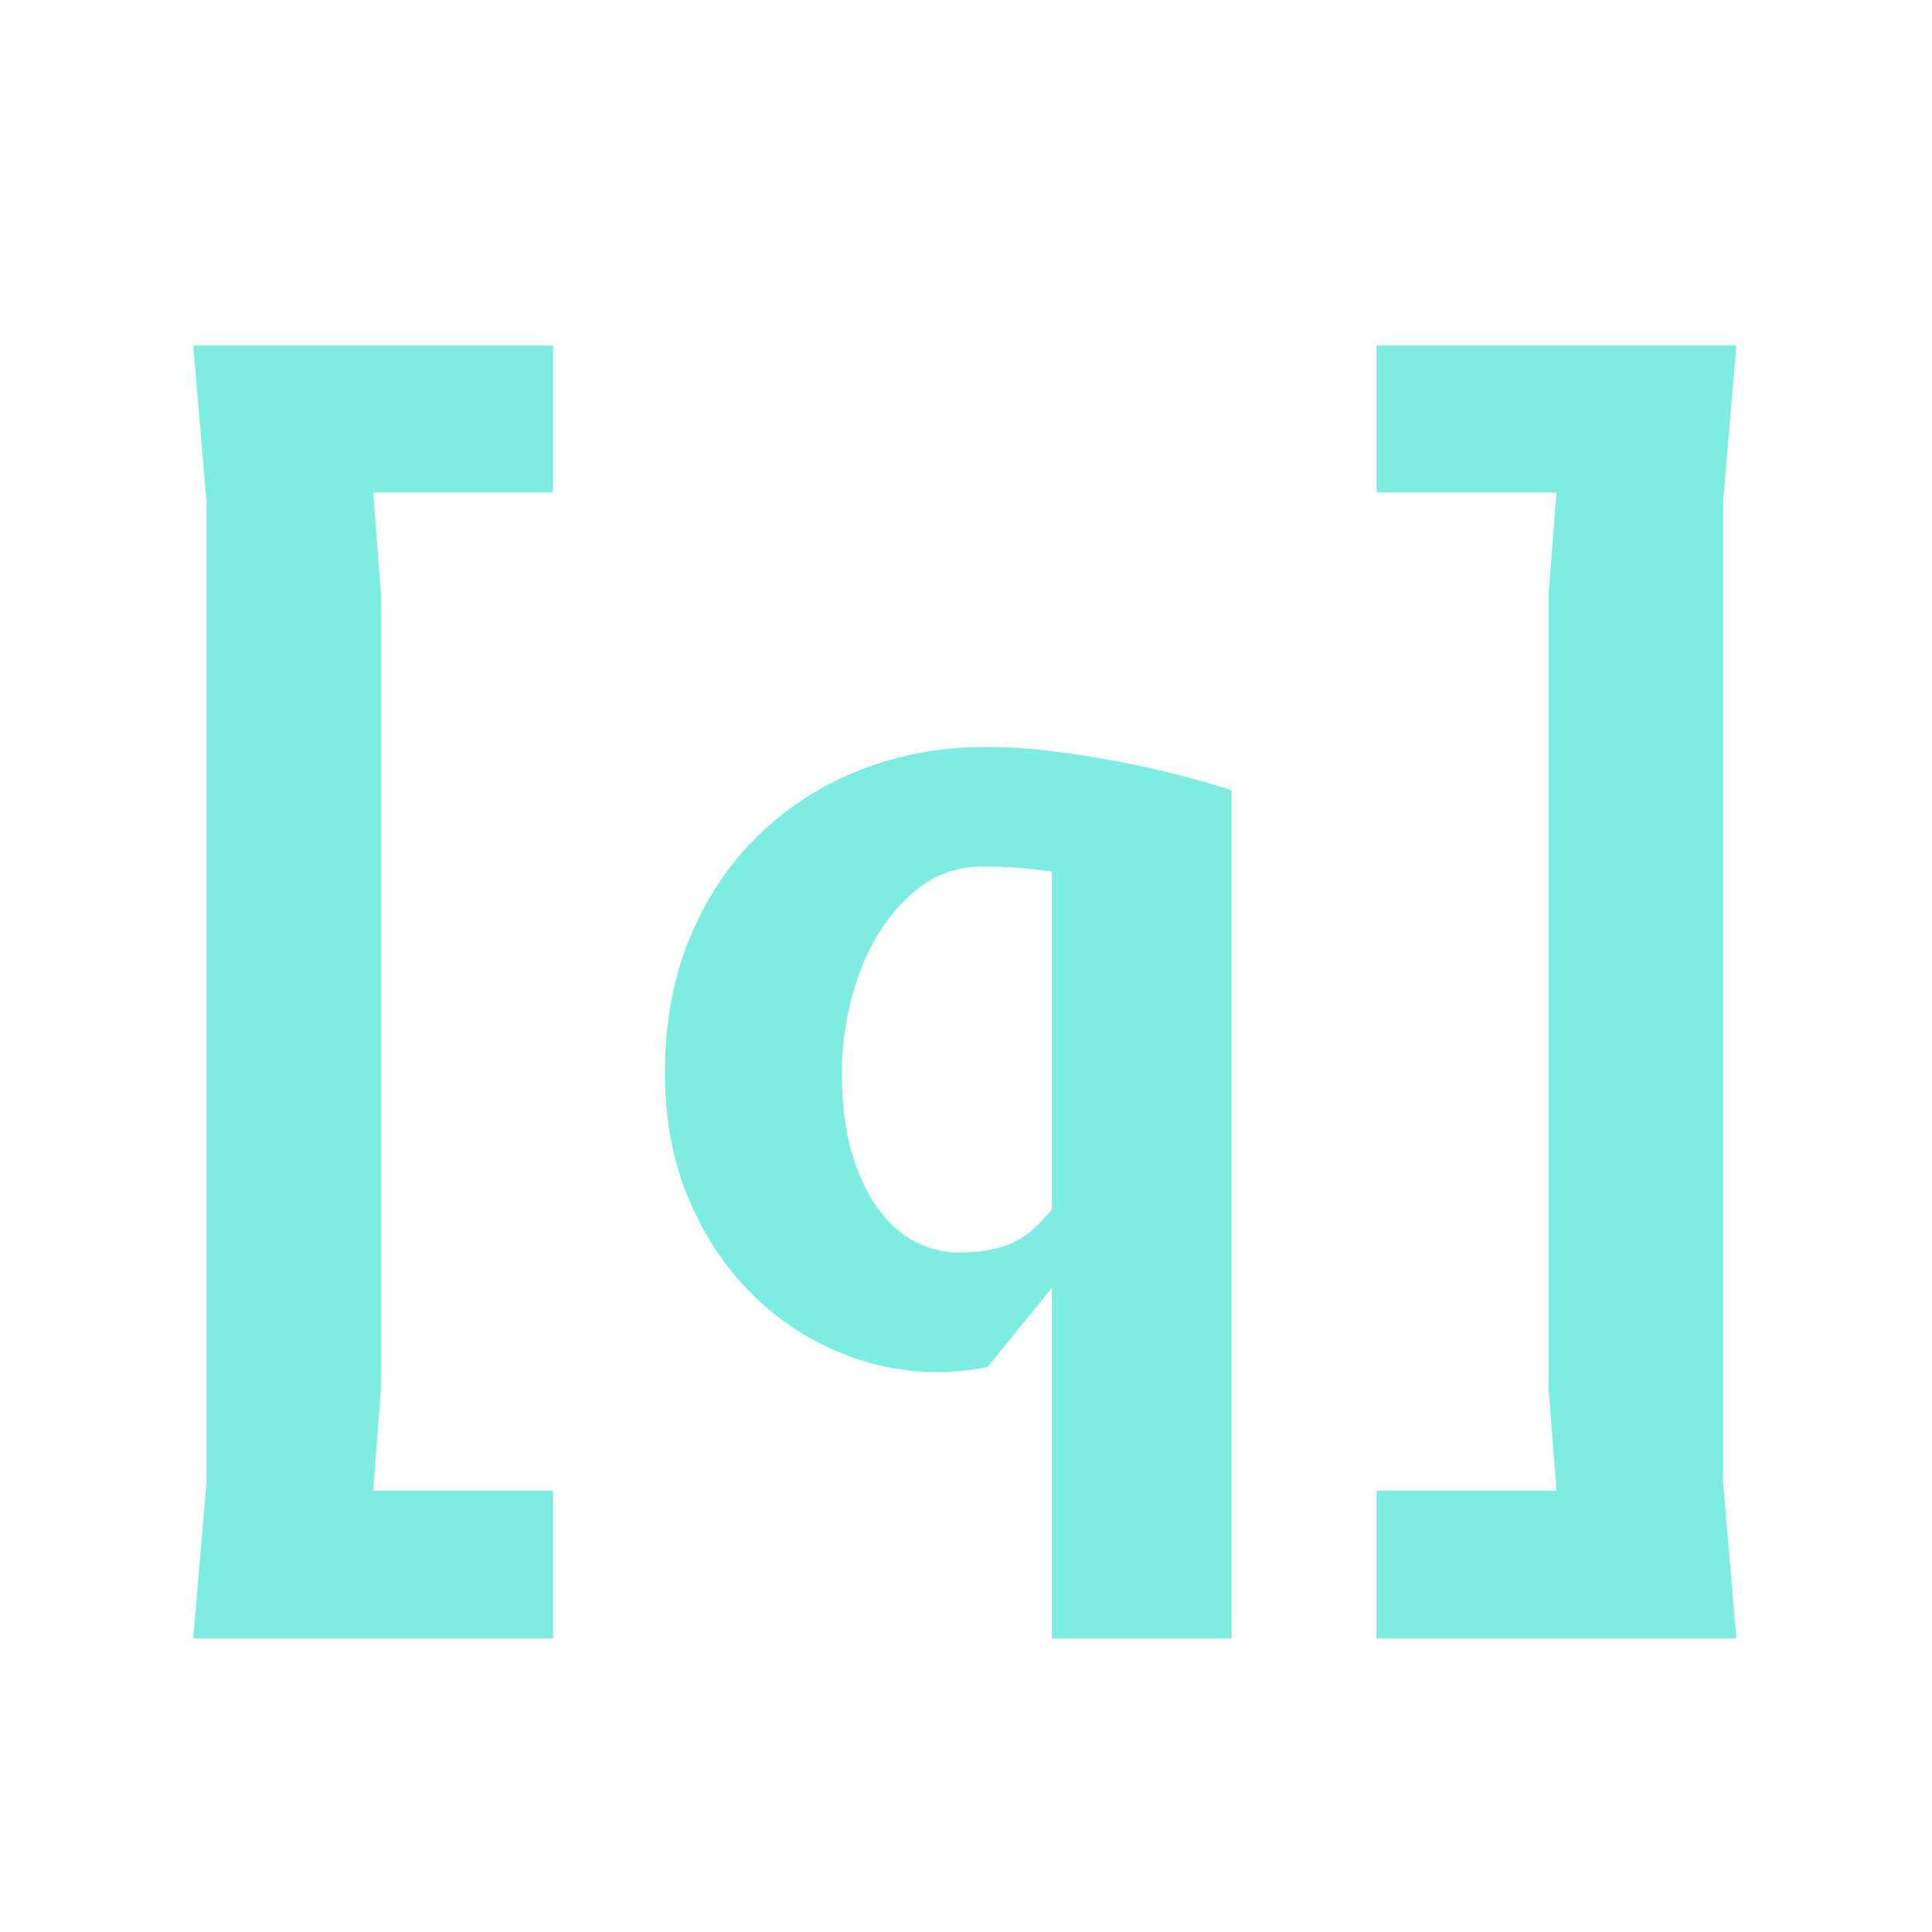
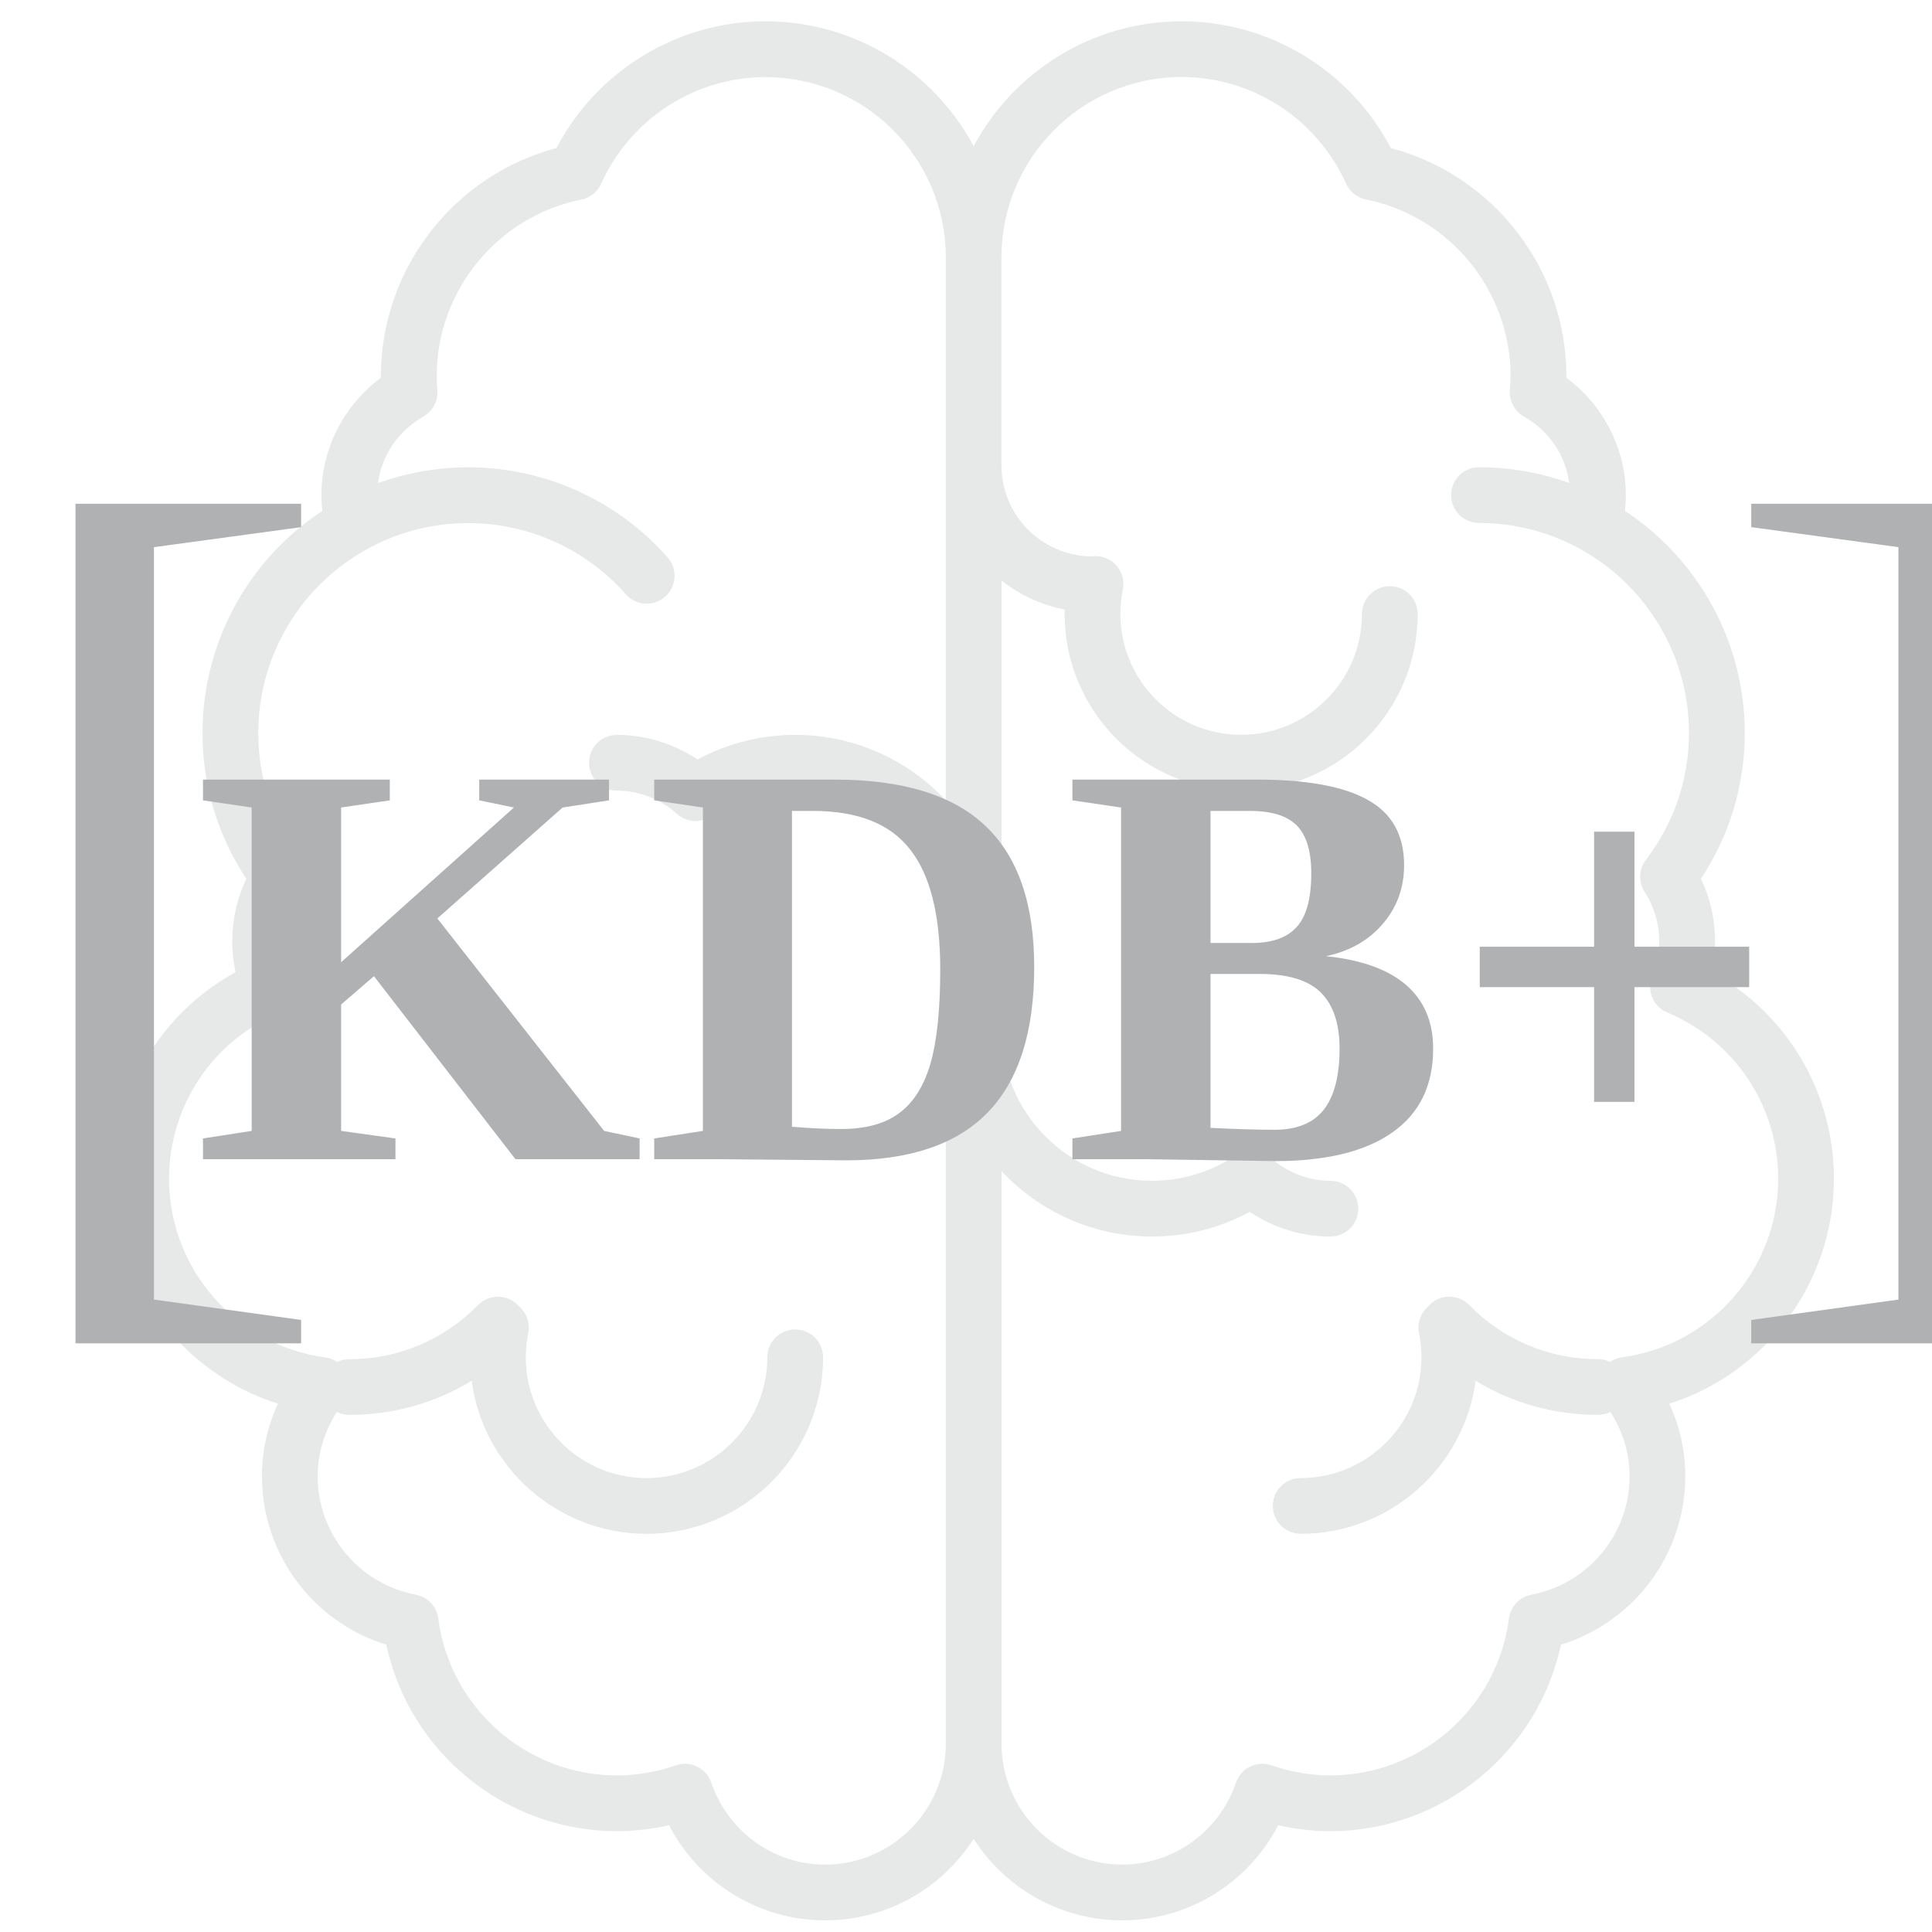
- <svg xmlns="http://www.w3.org/2000/svg" style="isolation:isolate" viewBox="0 0 80 80" width="80" height="80">
-   <defs>
-     <clipPath id="_clipPath_EClfGFvMTo1oStGdM6RNAYZZ6pCCymwZ">
-       <rect width="80" height="80" />
-     </clipPath>
-   </defs>
-   <g clip-path="url(#_clipPath_EClfGFvMTo1oStGdM6RNAYZZ6pCCymwZ)">
-     <rect width="80" height="80" style="fill:rgb(125,236,225)" fill-opacity="0" />
-     <g>
-       <path d=" M 8.553 61.367 L 8.553 20.784 L 8 14.308 L 22.901 14.308 L 22.901 20.393 L 15.451 20.393 L 15.77 24.524 L 15.77 57.599 L 15.451 61.73 L 22.901 61.73 L 22.901 67.843 L 8 67.843 L 8.553 61.367 L 8.553 61.367 Z " fill="rgb(125,236,225)" />
-       <path d=" M 71.348 61.367 L 71.348 20.784 L 71.901 14.308 L 57 14.308 L 57 20.393 L 64.451 20.393 L 64.131 24.524 L 64.131 57.599 L 64.451 61.73 L 57 61.73 L 57 67.843 L 71.901 67.843 L 71.348 61.367 L 71.348 61.367 Z " fill="rgb(125,236,225)" />
-       <path d=" M 43.558 50.082 L 43.558 36.089 L 43.558 36.089 Q 42.873 35.997 42.221 35.939 L 42.221 35.939 L 42.221 35.939 Q 41.571 35.882 40.703 35.882 L 40.703 35.882 L 40.703 35.882 Q 39.266 35.882 38.181 36.669 L 38.181 36.669 L 38.181 36.669 Q 37.096 37.458 36.355 38.691 L 36.355 38.691 L 36.355 38.691 Q 35.613 39.924 35.235 41.442 L 35.235 41.442 L 35.235 41.442 Q 34.859 42.959 34.859 44.42 L 34.859 44.42 L 34.859 44.42 Q 34.859 46.338 35.27 47.732 L 35.27 47.732 L 35.27 47.732 Q 35.681 49.123 36.355 50.047 L 36.355 50.047 L 36.355 50.047 Q 37.029 50.973 37.896 51.417 L 37.896 51.417 L 37.896 51.417 Q 38.764 51.863 39.653 51.863 L 39.653 51.863 L 39.653 51.863 Q 40.475 51.863 41.068 51.737 L 41.068 51.737 L 41.068 51.737 Q 41.662 51.612 42.108 51.371 L 42.108 51.371 L 42.108 51.371 Q 42.553 51.132 42.884 50.813 L 42.884 50.813 L 42.884 50.813 Q 43.214 50.493 43.558 50.082 L 43.558 50.082 L 43.558 50.082 Z  M 43.558 67.843 L 43.558 53.324 L 40.886 56.611 L 40.886 56.611 Q 39.79 56.817 38.786 56.817 L 38.786 56.817 L 38.786 56.817 Q 36.685 56.817 34.665 55.961 L 34.665 55.961 L 34.665 55.961 Q 32.645 55.104 31.058 53.506 L 31.058 53.506 L 31.058 53.506 Q 29.471 51.908 28.502 49.603 L 28.502 49.603 L 28.502 49.603 Q 27.532 47.297 27.532 44.42 L 27.532 44.42 L 27.532 44.42 Q 27.532 41.294 28.582 38.793 L 28.582 38.793 L 28.582 38.793 Q 29.632 36.293 31.446 34.547 L 31.446 34.547 L 31.446 34.547 Q 33.261 32.801 35.67 31.864 L 35.67 31.864 L 35.67 31.864 Q 38.079 30.929 40.794 30.929 L 40.794 30.929 L 40.794 30.929 Q 42.256 30.929 43.808 31.134 L 43.808 31.134 L 43.808 31.134 Q 45.36 31.34 46.765 31.625 L 46.765 31.625 L 46.765 31.625 Q 48.169 31.91 49.287 32.219 L 49.287 32.219 L 49.287 32.219 Q 50.406 32.527 51 32.732 L 51 32.732 L 51 67.843 L 43.558 67.843 L 43.558 67.843 Z " fill="rgb(125,236,225)" />
-     </g>
+ <svg xmlns="http://www.w3.org/2000/svg" width="80" height="80" viewBox="0 0 80 80" version="1.1">
+   <path fill="#AFB1B3" opacity="0.3" d="m 75.94,48.817 c 0,-3.601 -1.956,-6.858 -5.062,-8.562 0.091,-0.421 0.138,-0.851 0.138,-1.286 0,-0.894 -0.2,-1.773 -0.583,-2.582 1.189,-1.799 1.814,-3.871 1.814,-6.036 0,-3.72 -1.883,-7.17 -4.965,-9.196 0.028,-0.222 0.041,-0.437 0.041,-0.652 0,-1.917 -0.928,-3.72 -2.462,-4.86 1.55e-4,-0.022 3.08e-4,-0.043 3.08e-4,-0.065 0,-4.443 -3.024,-8.325 -7.271,-9.447 -1.677,-3.207 -5.014,-5.249 -8.656,-5.249 -3.725,0 -6.969,2.096 -8.618,5.17 C 38.667,2.978 35.423,0.882 31.698,0.882 c -3.642,0 -6.979,2.042 -8.656,5.249 -4.246,1.121 -7.271,5.004 -7.271,9.447 0,0.022 1.53e-4,0.043 3.08e-4,0.065 -1.535,1.14 -2.462,2.943 -2.462,4.86 0,0.215 0.013,0.43 0.041,0.652 -3.083,2.026 -4.965,5.476 -4.965,9.196 0,2.165 0.625,4.237 1.814,6.036 -0.383,0.809 -0.583,1.688 -0.583,2.582 0,0.435 0.046,0.865 0.138,1.286 -3.106,1.705 -5.062,4.961 -5.062,8.562 0,4.3 2.833,8.042 6.817,9.307 -0.436,0.942 -0.662,1.958 -0.662,3.004 0,3.228 2.122,6.043 5.149,6.976 0.953,4.453 4.924,7.72 9.547,7.72 0.724,0 1.447,-0.083 2.159,-0.246 1.244,2.394 3.719,3.94 6.458,3.94 2.582,0 4.855,-1.347 6.155,-3.375 1.301,2.028 3.573,3.375 6.155,3.375 2.739,0 5.215,-1.545 6.458,-3.94 0.712,0.164 1.435,0.246 2.159,0.246 4.622,0 8.594,-3.267 9.547,-7.72 3.027,-0.933 5.149,-3.748 5.149,-6.976 0,-1.046 -0.226,-2.062 -0.662,-3.004 3.984,-1.264 6.817,-5.006 6.817,-9.307 z m -41.78,28.392 c -2.122,0 -4.014,-1.364 -4.708,-3.393 -0.099,-0.29 -0.31,-0.529 -0.586,-0.664 -0.276,-0.135 -0.594,-0.154 -0.884,-0.053 -0.799,0.277 -1.62,0.417 -2.44,0.417 -3.735,0 -6.913,-2.793 -7.393,-6.497 -0.064,-0.495 -0.439,-0.893 -0.93,-0.986 -2.356,-0.447 -4.065,-2.51 -4.065,-4.906 0,-0.941 0.274,-1.852 0.795,-2.66 0.155,0.077 0.328,0.121 0.513,0.121 1.818,0 3.557,-0.491 5.068,-1.412 0.478,3.572 3.542,6.336 7.243,6.336 4.03,0 7.309,-3.279 7.309,-7.309 0,-0.637 -0.517,-1.154 -1.154,-1.154 -0.637,0 -1.154,0.517 -1.154,1.154 0,2.758 -2.244,5.001 -5.001,5.001 -2.758,0 -5.001,-2.243 -5.001,-5.001 0,-0.337 0.034,-0.674 0.1,-1.001 0.085,-0.419 -0.07,-0.831 -0.369,-1.095 -0.024,-0.029 -0.05,-0.057 -0.077,-0.083 -0.455,-0.446 -1.186,-0.439 -1.632,0.017 -1.416,1.445 -3.309,2.241 -5.331,2.241 -0.178,0 -0.345,0.041 -0.495,0.113 -0.144,-0.096 -0.31,-0.163 -0.488,-0.186 -3.694,-0.487 -6.48,-3.664 -6.48,-7.39 0,-3.022 1.803,-5.726 4.594,-6.89 0.283,-0.118 0.507,-0.343 0.623,-0.626 0.116,-0.283 0.116,-0.601 -0.002,-0.883 -0.193,-0.463 -0.291,-0.95 -0.291,-1.449 0,-0.715 0.209,-1.418 0.606,-2.033 0.263,-0.409 0.242,-0.938 -0.052,-1.325 -1.167,-1.531 -1.784,-3.35 -1.784,-5.259 0,-3.164 1.724,-6.082 4.5,-7.614 0.007,-0.004 0.013,-0.009 0.02,-0.013 1.273,-0.698 2.712,-1.067 4.175,-1.067 2.494,0 4.872,1.074 6.523,2.946 0.228,0.259 0.546,0.391 0.866,0.391 0.271,0 0.544,-0.095 0.763,-0.289 0.478,-0.422 0.524,-1.151 0.102,-1.629 -2.089,-2.369 -5.098,-3.728 -8.254,-3.728 -1.28,0 -2.545,0.224 -3.737,0.654 0.153,-1.15 0.832,-2.158 1.881,-2.757 0.387,-0.221 0.612,-0.646 0.578,-1.09 -0.016,-0.203 -0.03,-0.395 -0.03,-0.577 0,-3.543 2.518,-6.62 5.987,-7.316 0.365,-0.073 0.673,-0.319 0.826,-0.659 1.204,-2.681 3.875,-4.413 6.806,-4.413 4.115,0 7.463,3.348 7.463,7.463 v 22.484 c -1.56,-1.666 -3.776,-2.71 -6.232,-2.71 -1.425,0 -2.809,0.35 -4.048,1.019 -0.993,-0.662 -2.152,-1.019 -3.338,-1.019 -0.637,0 -1.154,0.517 -1.154,1.154 0,0.637 0.517,1.154 1.154,1.154 0.907,0 1.792,0.343 2.493,0.967 0.394,0.351 0.976,0.39 1.413,0.095 1.03,-0.695 2.233,-1.062 3.481,-1.062 3.437,0 6.232,2.796 6.232,6.232 v 33.239 c 0,2.758 -2.244,5.001 -5.001,5.001 z M 67.152,56.207 c -0.178,0.024 -0.344,0.09 -0.488,0.186 -0.15,-0.072 -0.318,-0.113 -0.495,-0.113 -2.022,0 -3.916,-0.796 -5.331,-2.241 -0.446,-0.455 -1.177,-0.463 -1.632,-0.017 -0.027,0.027 -0.053,0.054 -0.077,0.083 -0.3,0.264 -0.455,0.676 -0.369,1.096 0.066,0.327 0.1,0.664 0.1,1.001 0,2.758 -2.244,5.001 -5.001,5.001 -0.637,0 -1.154,0.517 -1.154,1.154 0,0.637 0.517,1.154 1.154,1.154 3.7,0 6.765,-2.764 7.243,-6.336 1.511,0.92 3.25,1.412 5.068,1.412 0.185,0 0.358,-0.044 0.513,-0.121 0.521,0.809 0.795,1.719 0.795,2.661 0,2.396 -1.71,4.459 -4.065,4.905 -0.49,0.093 -0.865,0.491 -0.93,0.986 -0.48,3.704 -3.658,6.497 -7.393,6.497 -0.82,0 -1.641,-0.14 -2.44,-0.417 -0.29,-0.1 -0.608,-0.081 -0.884,0.053 -0.276,0.134 -0.487,0.373 -0.586,0.664 -0.694,2.03 -2.586,3.393 -4.708,3.393 -2.758,0 -5.001,-2.243 -5.001,-5.001 V 48.492 c 1.56,1.666 3.776,2.71 6.232,2.71 1.425,0 2.809,-0.35 4.048,-1.019 0.993,0.662 2.152,1.019 3.338,1.019 0.637,0 1.154,-0.517 1.154,-1.154 0,-0.637 -0.517,-1.154 -1.154,-1.154 -0.907,0 -1.792,-0.343 -2.493,-0.967 -0.394,-0.351 -0.976,-0.39 -1.413,-0.095 -1.03,0.695 -2.233,1.062 -3.481,1.062 -3.437,0 -6.232,-2.796 -6.232,-6.232 V 24.035 c 0.75,0.595 1.643,1.017 2.618,1.205 -0.002,0.062 -0.003,0.124 -0.003,0.186 0,4.03 3.279,7.309 7.309,7.309 4.03,0 7.309,-3.279 7.309,-7.309 0,-0.637 -0.517,-1.154 -1.154,-1.154 -0.637,0 -1.154,0.517 -1.154,1.154 0,2.758 -2.244,5.001 -5.001,5.001 -2.758,0 -5.001,-2.243 -5.001,-5.001 0,-0.34 0.034,-0.68 0.102,-1.012 0.071,-0.345 -0.02,-0.703 -0.246,-0.973 -0.226,-0.27 -0.564,-0.422 -0.915,-0.413 -0.06,0.002 -0.111,0.007 -0.152,0.012 -2.053,-0.03 -3.714,-1.71 -3.714,-3.77 v -8.618 c 0,-4.115 3.348,-7.463 7.463,-7.463 2.931,0 5.602,1.732 6.806,4.413 0.153,0.34 0.46,0.586 0.826,0.659 3.469,0.696 5.987,3.773 5.987,7.316 0,0.182 -0.015,0.373 -0.03,0.577 -0.034,0.444 0.191,0.869 0.578,1.09 1.049,0.6 1.728,1.607 1.881,2.757 -1.192,-0.43 -2.458,-0.654 -3.737,-0.654 -0.637,0 -1.154,0.517 -1.154,1.154 0,0.637 0.517,1.154 1.154,1.154 1.463,0 2.902,0.369 4.175,1.067 0.007,0.004 0.013,0.009 0.02,0.013 2.776,1.533 4.5,4.45 4.5,7.614 0,1.91 -0.617,3.728 -1.784,5.259 -0.295,0.387 -0.316,0.916 -0.052,1.325 0.396,0.615 0.606,1.318 0.606,2.033 0,0.499 -0.098,0.987 -0.291,1.449 -0.118,0.283 -0.119,0.6 -0.002,0.883 0.116,0.283 0.341,0.508 0.623,0.626 2.791,1.164 4.594,3.868 4.594,6.89 0,3.726 -2.786,6.903 -6.48,7.39 z" />
+   <g fill="#AFB1B3">
+     <text x="8" y="48" font-size="24px" font-weight="bold" id="text2">KDB+
+         </text>
+     <text x="0" y="50" font-size="42px" id="text4">[
+         </text>
+     <text x="71" y="50" font-size="42px" id="text6">]
+         </text>
  </g>
</svg>
